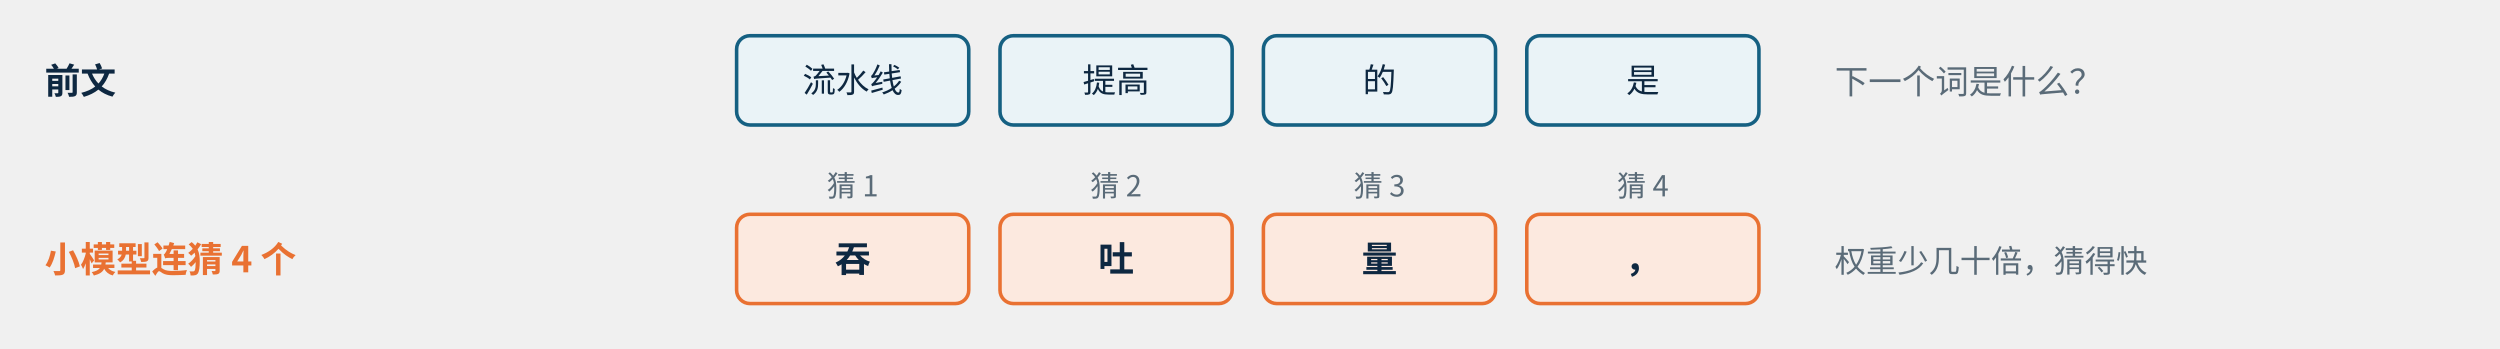
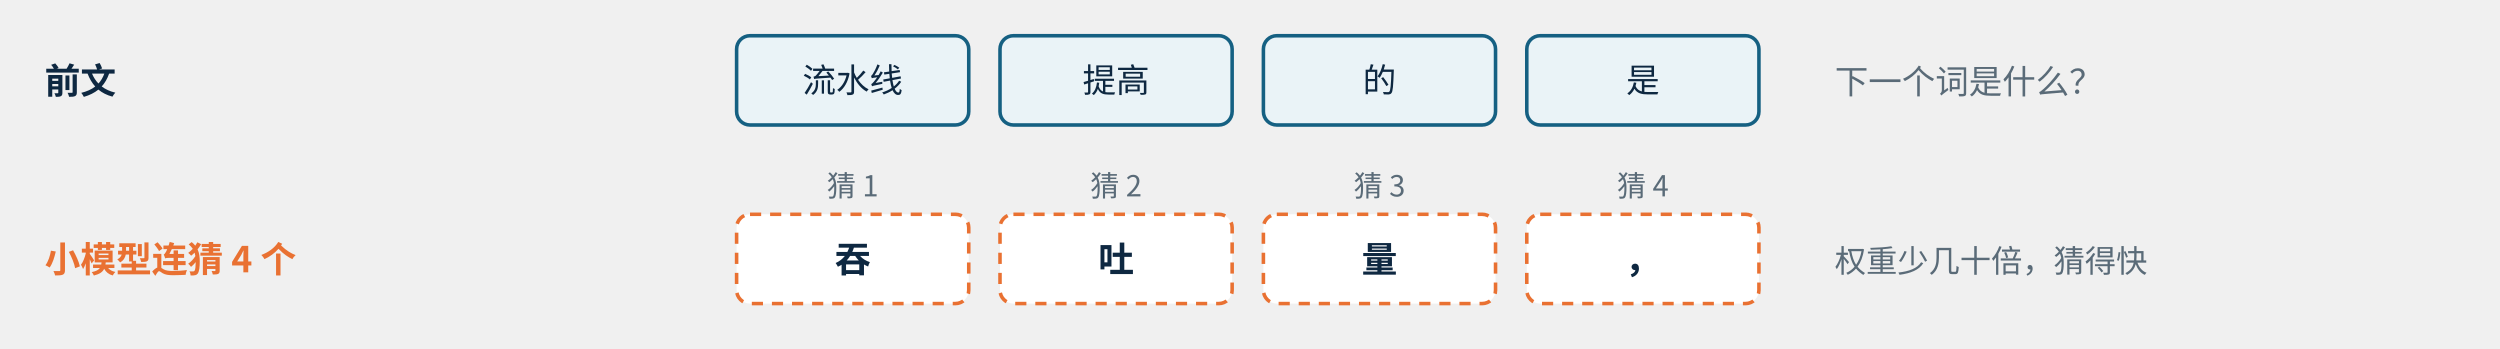
<svg xmlns="http://www.w3.org/2000/svg" viewBox="0 0 1120 156" width="1120" height="156">
  <defs>
    <marker id="ah-156082" viewBox="0 0 10 10" refX="9" refY="5" markerWidth="7" markerHeight="7" orient="auto-start-reverse">
      <path d="M0,0 L10,5 L0,10 z" fill="#156082" />
    </marker>
    <marker id="ah-e97132" viewBox="0 0 10 10" refX="9" refY="5" markerWidth="7" markerHeight="7" orient="auto-start-reverse">
      <path d="M0,0 L10,5 L0,10 z" fill="#e97132" />
    </marker>
    <marker id="ah-0e2841" viewBox="0 0 10 10" refX="9" refY="5" markerWidth="7" markerHeight="7" orient="auto-start-reverse">
      <path d="M0,0 L10,5 L0,10 z" fill="#0e2841" />
    </marker>
    <marker id="ah-2e7d4f" viewBox="0 0 10 10" refX="9" refY="5" markerWidth="7" markerHeight="7" orient="auto-start-reverse">
      <path d="M0,0 L10,5 L0,10 z" fill="#2e7d4f" />
    </marker>
    <marker id="ah-c0392b" viewBox="0 0 10 10" refX="9" refY="5" markerWidth="7" markerHeight="7" orient="auto-start-reverse">
      <path d="M0,0 L10,5 L0,10 z" fill="#c0392b" />
    </marker>
    <marker id="ah-5a6b78" viewBox="0 0 10 10" refX="9" refY="5" markerWidth="7" markerHeight="7" orient="auto-start-reverse">
      <path d="M0,0 L10,5 L0,10 z" fill="#5a6b78" />
    </marker>
    <marker id="ah-9fb5c3" viewBox="0 0 10 10" refX="9" refY="5" markerWidth="7" markerHeight="7" orient="auto-start-reverse">
      <path d="M0,0 L10,5 L0,10 z" fill="#9fb5c3" />
    </marker>
  </defs>
  <text x="20.0" y="42.0" font-family="PingFang SC, Noto Sans CJK SC, Source Han Sans SC, sans-serif" font-size="16" font-weight="bold" fill="#0e2841" text-anchor="start">前文</text>
  <rect x="330.0" y="16.0" width="104.0" height="40.0" rx="6" fill="#eaf3f7" stroke="#156082" stroke-width="1.6" />
  <text x="382.0" y="41.4" font-family="PingFang SC, Noto Sans CJK SC, Source Han Sans SC, sans-serif" font-size="15" font-weight="normal" fill="#0e2841" text-anchor="middle">流水线</text>
  <rect x="448.0" y="16.0" width="104.0" height="40.0" rx="6" fill="#eaf3f7" stroke="#156082" stroke-width="1.6" />
  <text x="500.0" y="41.4" font-family="PingFang SC, Noto Sans CJK SC, Source Han Sans SC, sans-serif" font-size="15" font-weight="normal" fill="#0e2841" text-anchor="middle">提高</text>
  <rect x="566.0" y="16.0" width="104.0" height="40.0" rx="6" fill="#eaf3f7" stroke="#156082" stroke-width="1.6" />
  <text x="618.0" y="41.4" font-family="PingFang SC, Noto Sans CJK SC, Source Han Sans SC, sans-serif" font-size="15" font-weight="normal" fill="#0e2841" text-anchor="middle">的</text>
  <rect x="684.0" y="16.0" width="104.0" height="40.0" rx="6" fill="#eaf3f7" stroke="#156082" stroke-width="1.6" />
  <text x="736.0" y="41.4" font-family="PingFang SC, Noto Sans CJK SC, Source Han Sans SC, sans-serif" font-size="15" font-weight="normal" fill="#0e2841" text-anchor="middle">是</text>
  <text x="822.0" y="42.0" font-family="PingFang SC, Noto Sans CJK SC, Source Han Sans SC, sans-serif" font-size="15" font-weight="normal" fill="#5a6b78" text-anchor="start">下一个词是什么？</text>
  <text x="20.0" y="122.0" font-family="PingFang SC, Noto Sans CJK SC, Source Han Sans SC, sans-serif" font-size="16" font-weight="bold" fill="#e97132" text-anchor="start">小模型连猜 4 个</text>
  <text x="382.0" y="88.0" font-family="PingFang SC, Noto Sans CJK SC, Source Han Sans SC, sans-serif" font-size="13" font-weight="normal" fill="#5a6b78" text-anchor="middle">猜 1</text>
-   <rect x="330.0" y="96.0" width="104.0" height="40.0" rx="6" fill="#fce9df" stroke="#e97132" stroke-width="1.6" />
-   <text x="382.0" y="121.8" font-family="PingFang SC, Noto Sans CJK SC, Source Han Sans SC, sans-serif" font-size="16" font-weight="bold" fill="#0e2841" text-anchor="middle">吞</text>
+   <rect x="330.0" y="96.0" width="104.0" height="40.0" rx="6" fill="#ffffff" stroke="#e97132" stroke-width="1.6" stroke-dasharray="5 4" />
+   <text x="382.0" y="122.0" font-family="PingFang SC, Noto Sans CJK SC, Source Han Sans SC, sans-serif" font-size="16" font-weight="bold" fill="#0e2841" text-anchor="middle">吞</text>
  <text x="500.0" y="88.0" font-family="PingFang SC, Noto Sans CJK SC, Source Han Sans SC, sans-serif" font-size="13" font-weight="normal" fill="#5a6b78" text-anchor="middle">猜 2</text>
-   <rect x="448.0" y="96.0" width="104.0" height="40.0" rx="6" fill="#fce9df" stroke="#e97132" stroke-width="1.6" />
-   <text x="500.0" y="121.8" font-family="PingFang SC, Noto Sans CJK SC, Source Han Sans SC, sans-serif" font-size="16" font-weight="bold" fill="#0e2841" text-anchor="middle">吐</text>
+   <rect x="448.0" y="96.0" width="104.0" height="40.0" rx="6" fill="#ffffff" stroke="#e97132" stroke-width="1.6" stroke-dasharray="5 4" />
+   <text x="500.0" y="122.0" font-family="PingFang SC, Noto Sans CJK SC, Source Han Sans SC, sans-serif" font-size="16" font-weight="bold" fill="#0e2841" text-anchor="middle">吐</text>
  <text x="618.0" y="88.0" font-family="PingFang SC, Noto Sans CJK SC, Source Han Sans SC, sans-serif" font-size="13" font-weight="normal" fill="#5a6b78" text-anchor="middle">猜 3</text>
-   <rect x="566.0" y="96.0" width="104.0" height="40.0" rx="6" fill="#fce9df" stroke="#e97132" stroke-width="1.6" />
-   <text x="618.0" y="121.8" font-family="PingFang SC, Noto Sans CJK SC, Source Han Sans SC, sans-serif" font-size="16" font-weight="bold" fill="#0e2841" text-anchor="middle">量</text>
+   <rect x="566.0" y="96.0" width="104.0" height="40.0" rx="6" fill="#ffffff" stroke="#e97132" stroke-width="1.6" stroke-dasharray="5 4" />
+   <text x="618.0" y="122.0" font-family="PingFang SC, Noto Sans CJK SC, Source Han Sans SC, sans-serif" font-size="16" font-weight="bold" fill="#0e2841" text-anchor="middle">量</text>
  <text x="736.0" y="88.0" font-family="PingFang SC, Noto Sans CJK SC, Source Han Sans SC, sans-serif" font-size="13" font-weight="normal" fill="#5a6b78" text-anchor="middle">猜 4</text>
-   <rect x="684.0" y="96.0" width="104.0" height="40.0" rx="6" fill="#fce9df" stroke="#e97132" stroke-width="1.6" />
-   <text x="736.0" y="121.8" font-family="PingFang SC, Noto Sans CJK SC, Source Han Sans SC, sans-serif" font-size="16" font-weight="bold" fill="#0e2841" text-anchor="middle">，</text>
+   <rect x="684.0" y="96.0" width="104.0" height="40.0" rx="6" fill="#ffffff" stroke="#e97132" stroke-width="1.6" stroke-dasharray="5 4" />
+   <text x="736.0" y="122.0" font-family="PingFang SC, Noto Sans CJK SC, Source Han Sans SC, sans-serif" font-size="16" font-weight="bold" fill="#0e2841" text-anchor="middle">，</text>
  <text x="822.0" y="122.0" font-family="PingFang SC, Noto Sans CJK SC, Source Han Sans SC, sans-serif" font-size="14" font-weight="normal" fill="#5a6b78" text-anchor="start">权重少几十倍，猜得快</text>
</svg>
